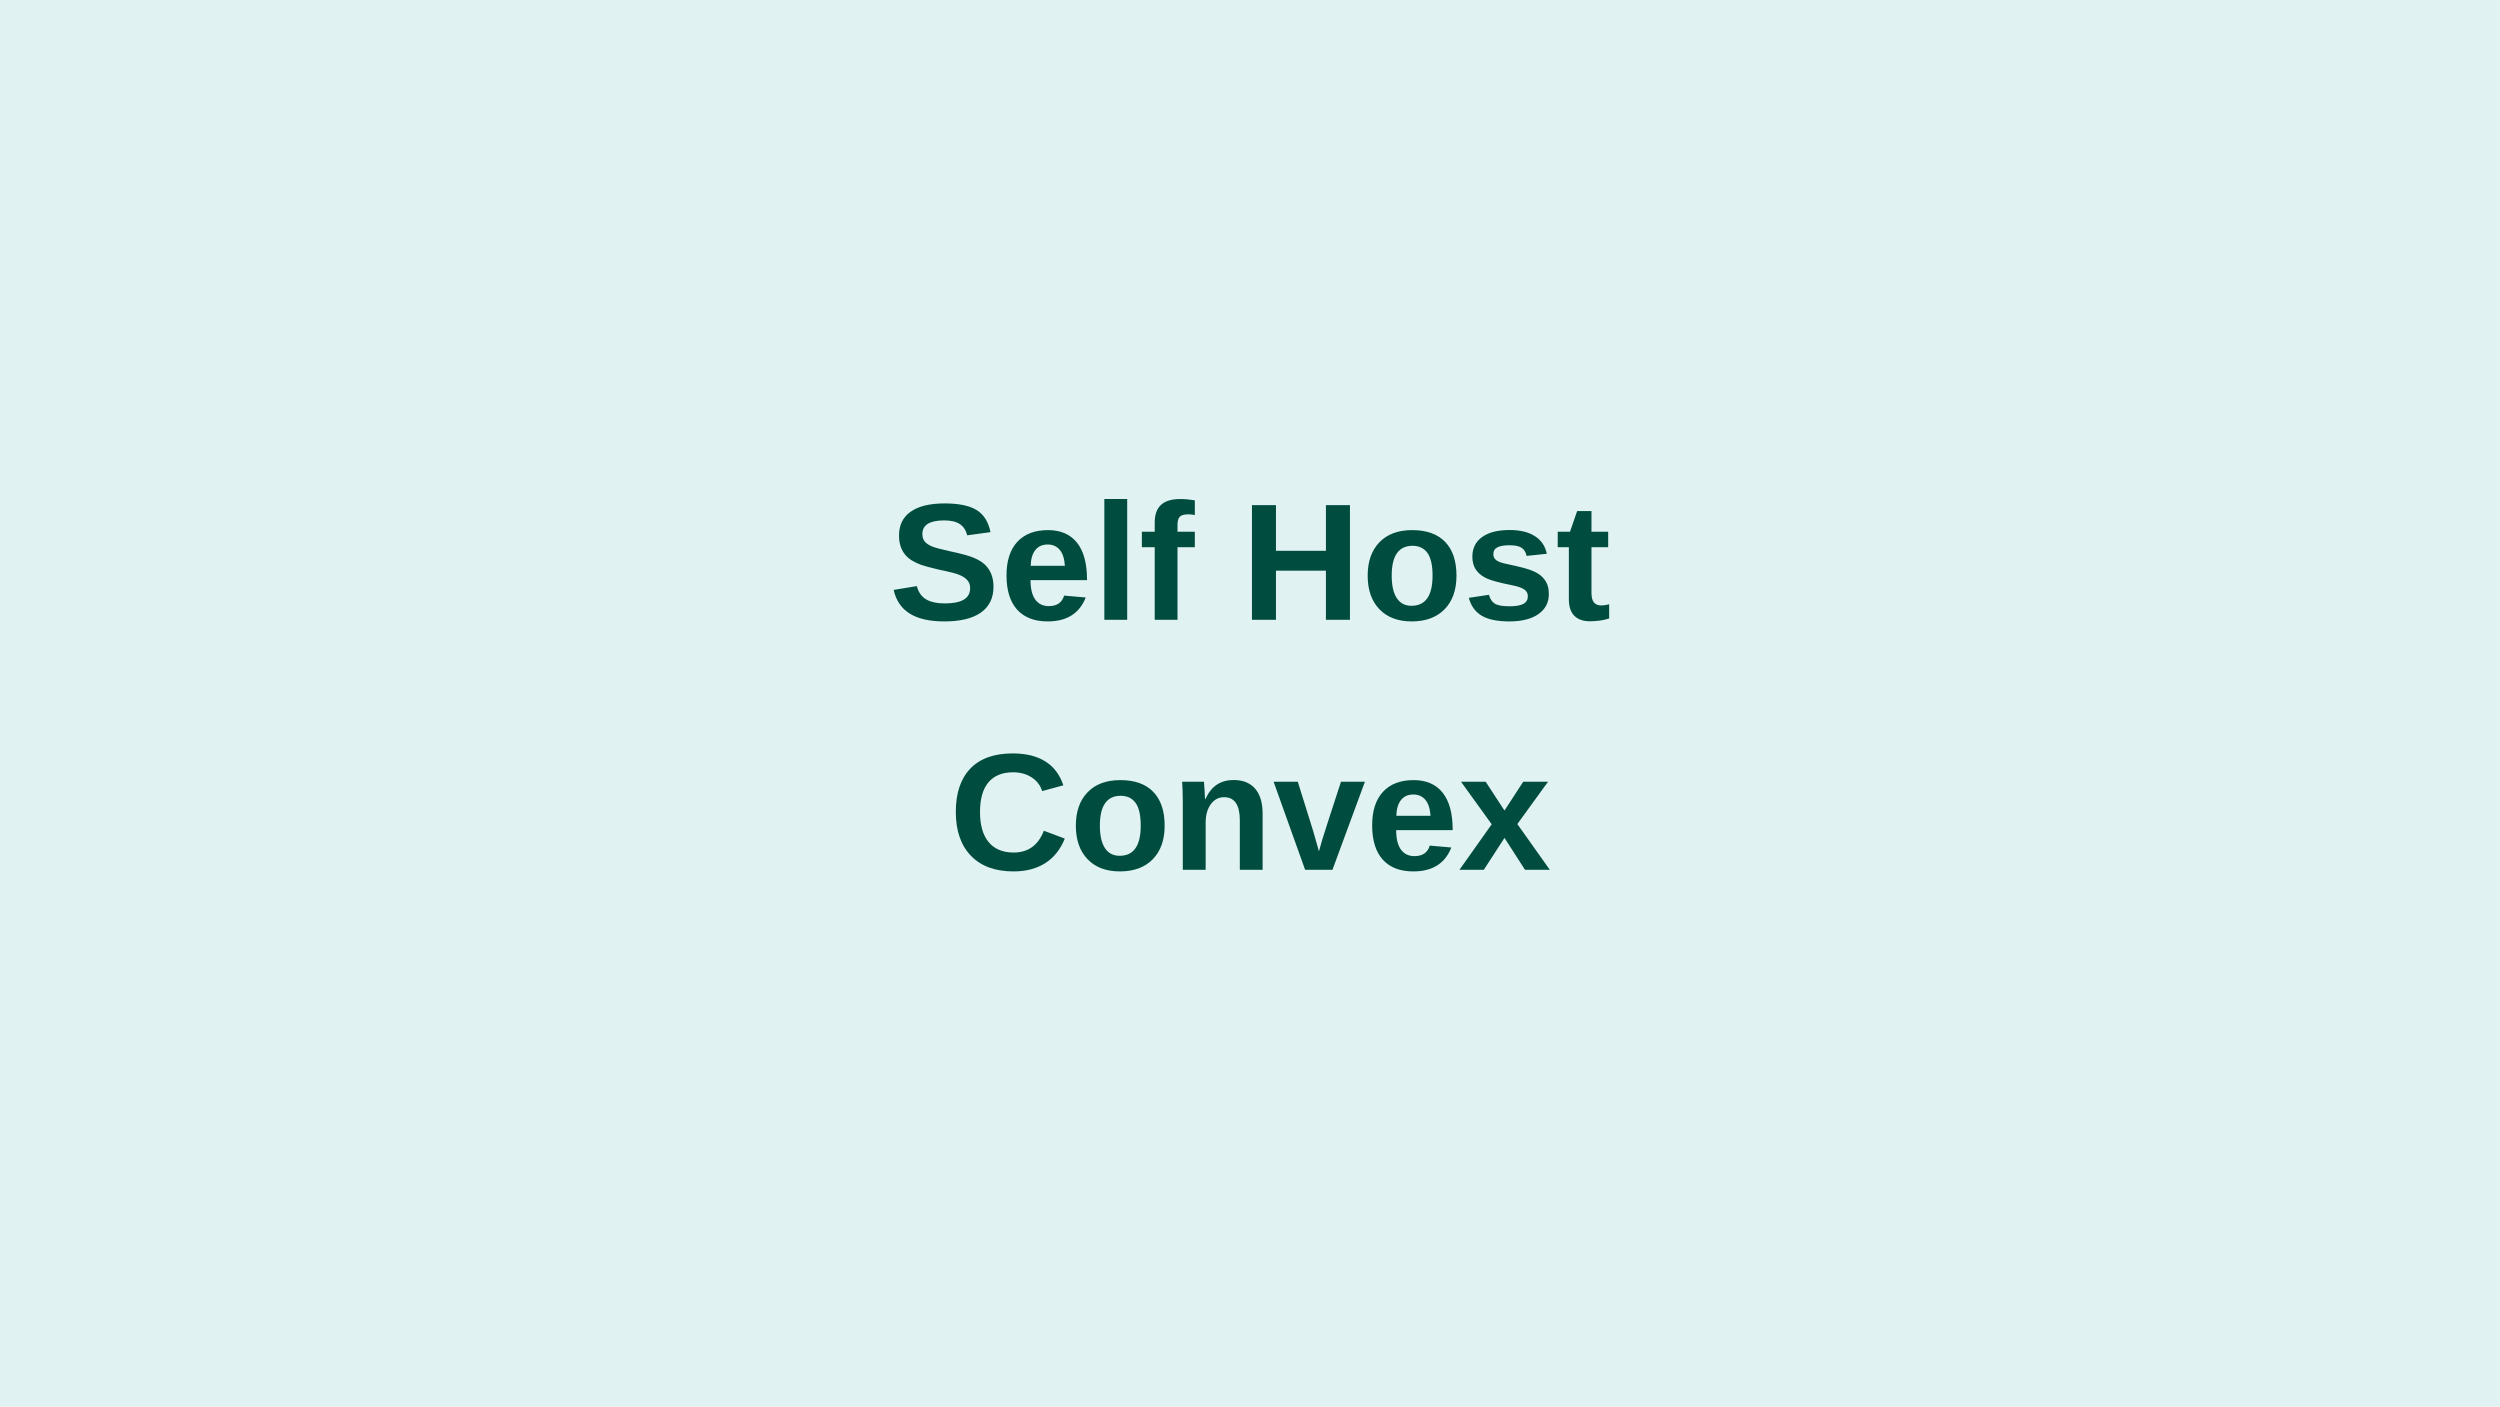
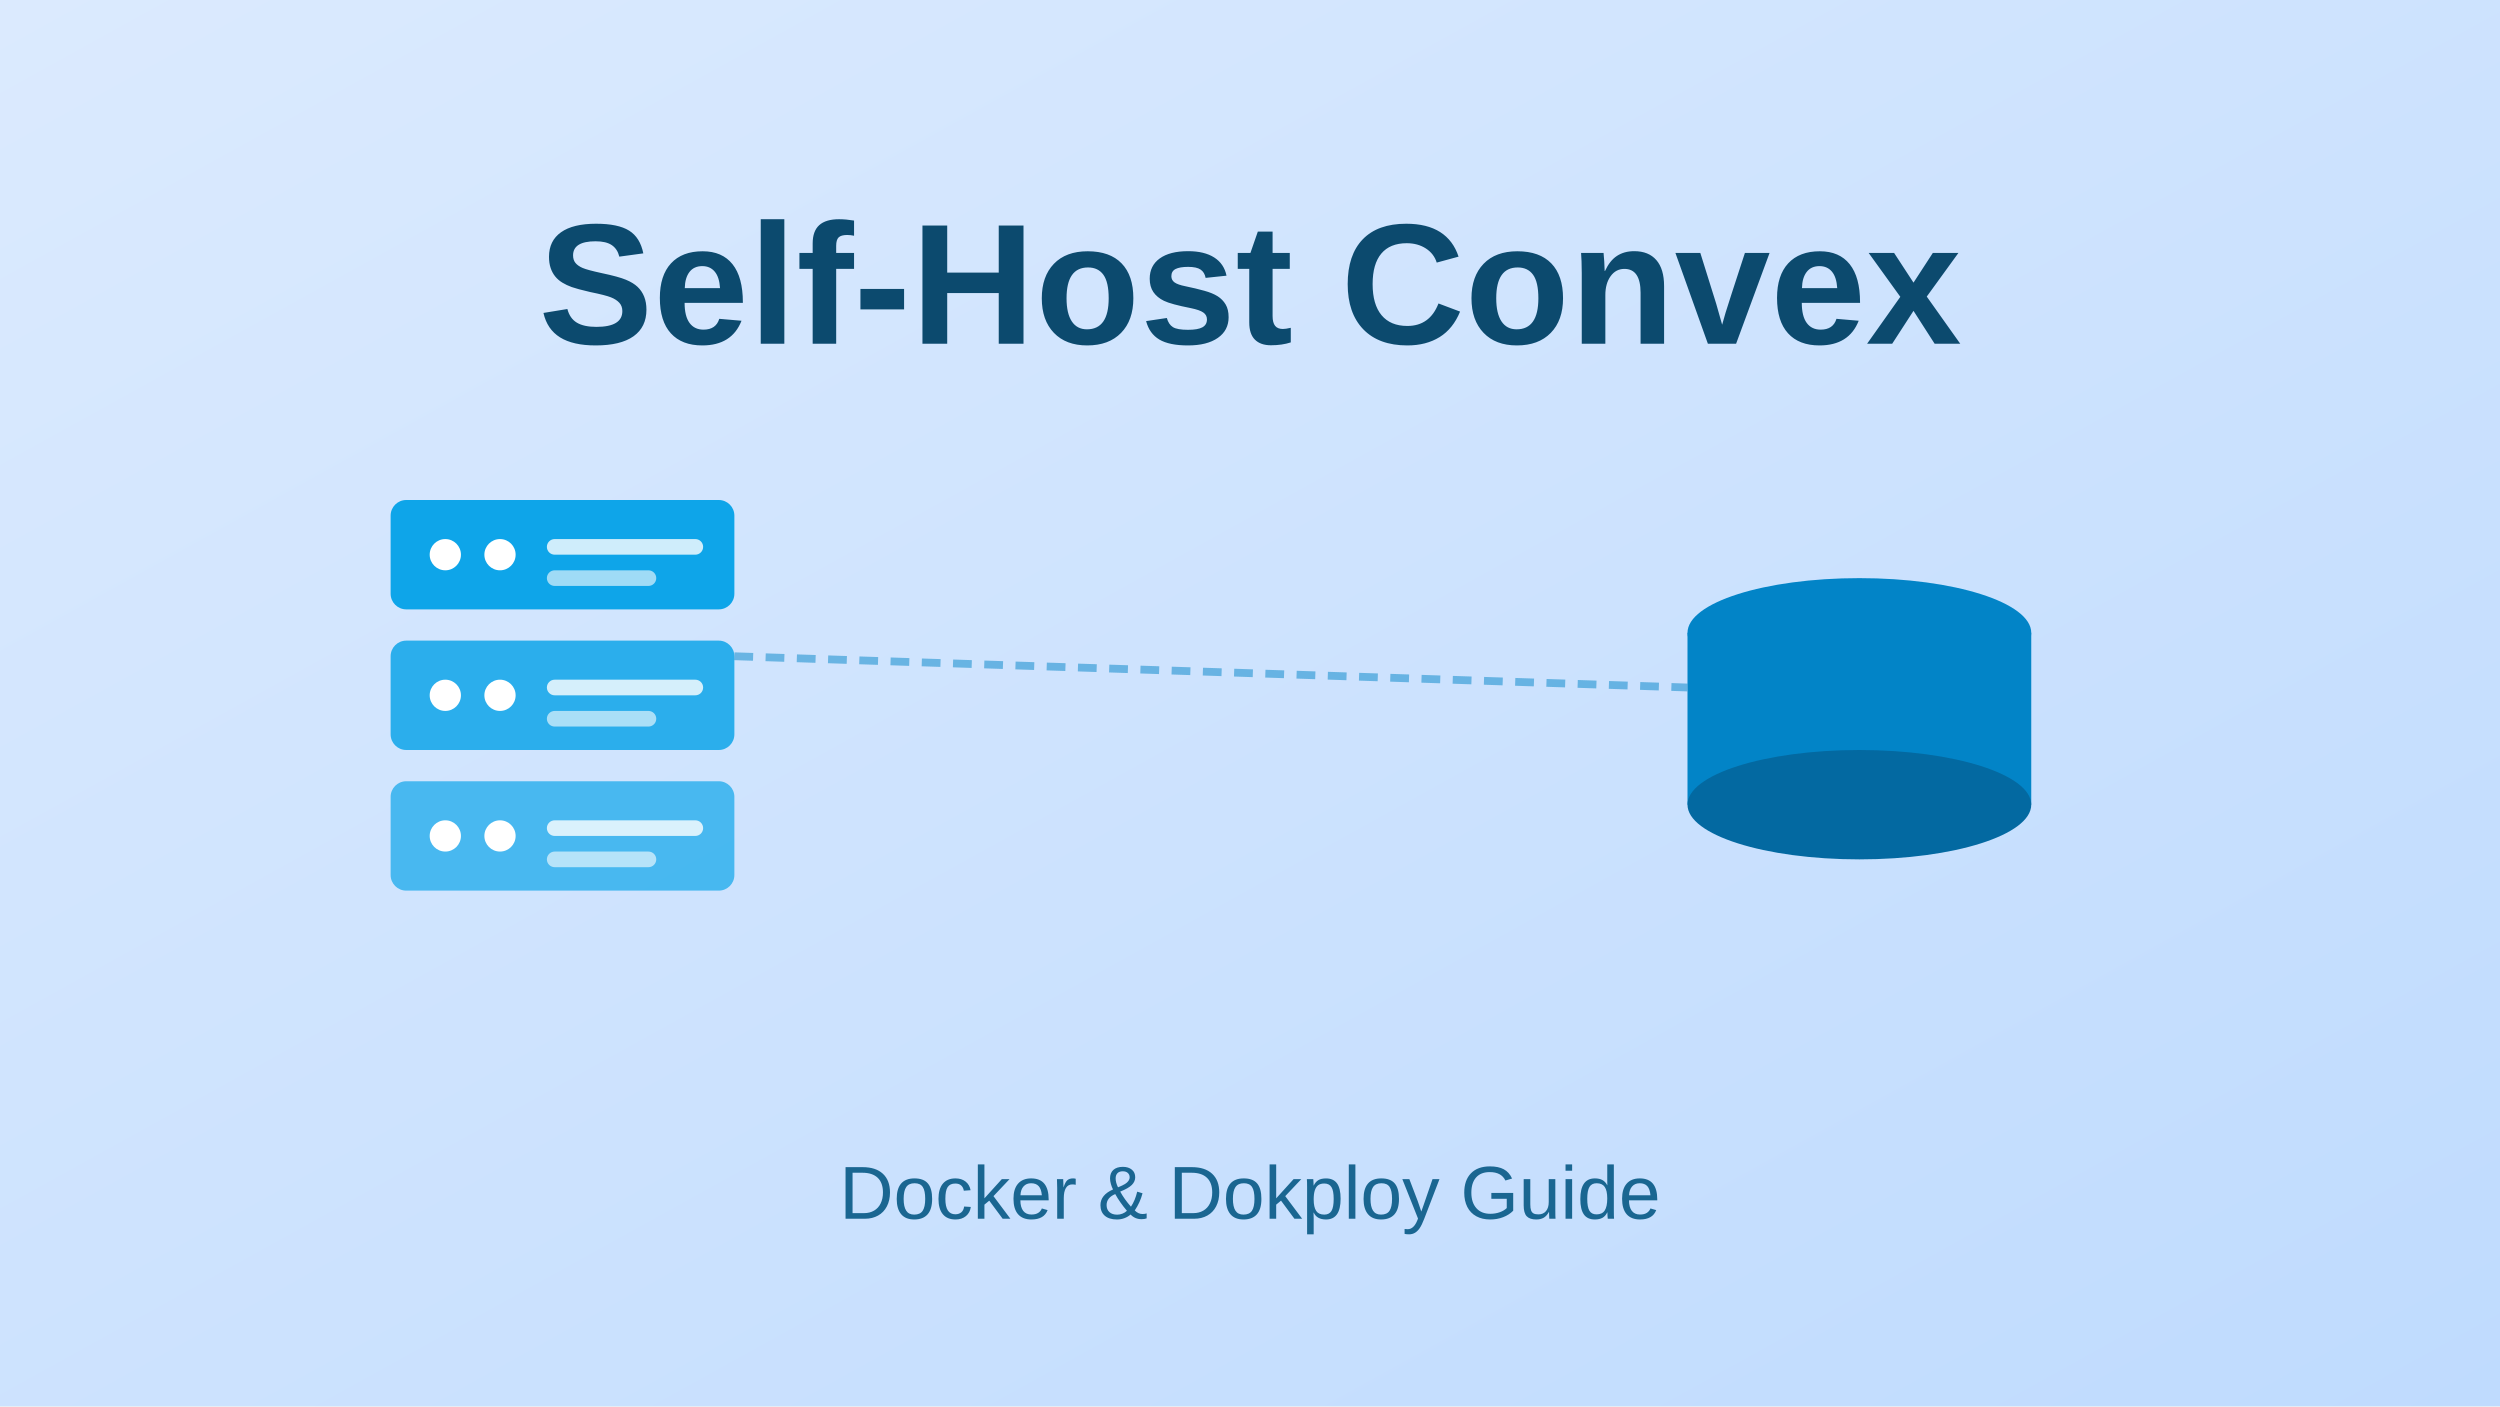
- <svg xmlns="http://www.w3.org/2000/svg" viewBox="0 0 1200 675">
-   <rect width="1200" height="675" fill="#e0f2f1" />
-   <g transform="translate(600, 337.5)" text-anchor="middle" font-family="Arial, sans-serif">
-     <text y="-40" font-size="80" font-weight="bold" fill="#004d40">Self Host</text>
-     <text y="80" font-size="80" font-weight="bold" fill="#004d40">Convex</text>
+ <svg xmlns="http://www.w3.org/2000/svg" viewBox="0 0 1600 900">
+   <defs>
+     <linearGradient id="bgGrad" x1="0%" y1="0%" x2="100%" y2="100%">
+       <stop offset="0%" stop-color="#DBEAFE" />
+       <stop offset="100%" stop-color="#BFDBFE" />
+     </linearGradient>
+   </defs>
+   <rect width="1600" height="900" fill="url(#bgGrad)" />
+   <g transform="translate(250, 320)">
+     <rect x="0" y="0" width="220" height="70" rx="10" fill="#0EA5E9" />
+     <circle cx="35" cy="35" r="10" fill="#FFF" />
+     <circle cx="70" cy="35" r="10" fill="#FFF" />
+     <rect x="100" y="25" width="100" height="10" rx="5" fill="#FFF" opacity="0.8" />
+     <rect x="100" y="45" width="70" height="10" rx="5" fill="#FFF" opacity="0.6" />
+     <rect x="0" y="90" width="220" height="70" rx="10" fill="#0EA5E9" opacity="0.85" />
+     <circle cx="35" cy="125" r="10" fill="#FFF" />
+     <circle cx="70" cy="125" r="10" fill="#FFF" />
+     <rect x="100" y="115" width="100" height="10" rx="5" fill="#FFF" opacity="0.8" />
+     <rect x="100" y="135" width="70" height="10" rx="5" fill="#FFF" opacity="0.6" />
+     <rect x="0" y="180" width="220" height="70" rx="10" fill="#0EA5E9" opacity="0.7" />
+     <circle cx="35" cy="215" r="10" fill="#FFF" />
+     <circle cx="70" cy="215" r="10" fill="#FFF" />
+     <rect x="100" y="205" width="100" height="10" rx="5" fill="#FFF" opacity="0.8" />
+     <rect x="100" y="225" width="70" height="10" rx="5" fill="#FFF" opacity="0.6" />
  </g>
+   <g transform="translate(1080, 360)">
+     <ellipse cx="110" cy="45" rx="110" ry="35" fill="#0284C7" />
+     <rect x="0" y="45" width="220" height="110" fill="#0284C7" />
+     <ellipse cx="110" cy="155" rx="110" ry="35" fill="#0369A1" />
+   </g>
+   <line x1="470" y1="420" x2="1080" y2="440" stroke="#0284C7" stroke-width="5" stroke-dasharray="12,8" opacity="0.5" />
+   <text x="800" y="220" font-family="Arial, sans-serif" font-size="110" font-weight="bold" fill="#0C4A6E" text-anchor="middle">
+     Self-Host Convex
+   </text>
+   <text x="800" y="780" font-family="Arial, sans-serif" font-size="48" fill="#075985" text-anchor="middle" opacity="0.9">
+     Docker &amp; Dokploy Guide
+   </text>
</svg>
